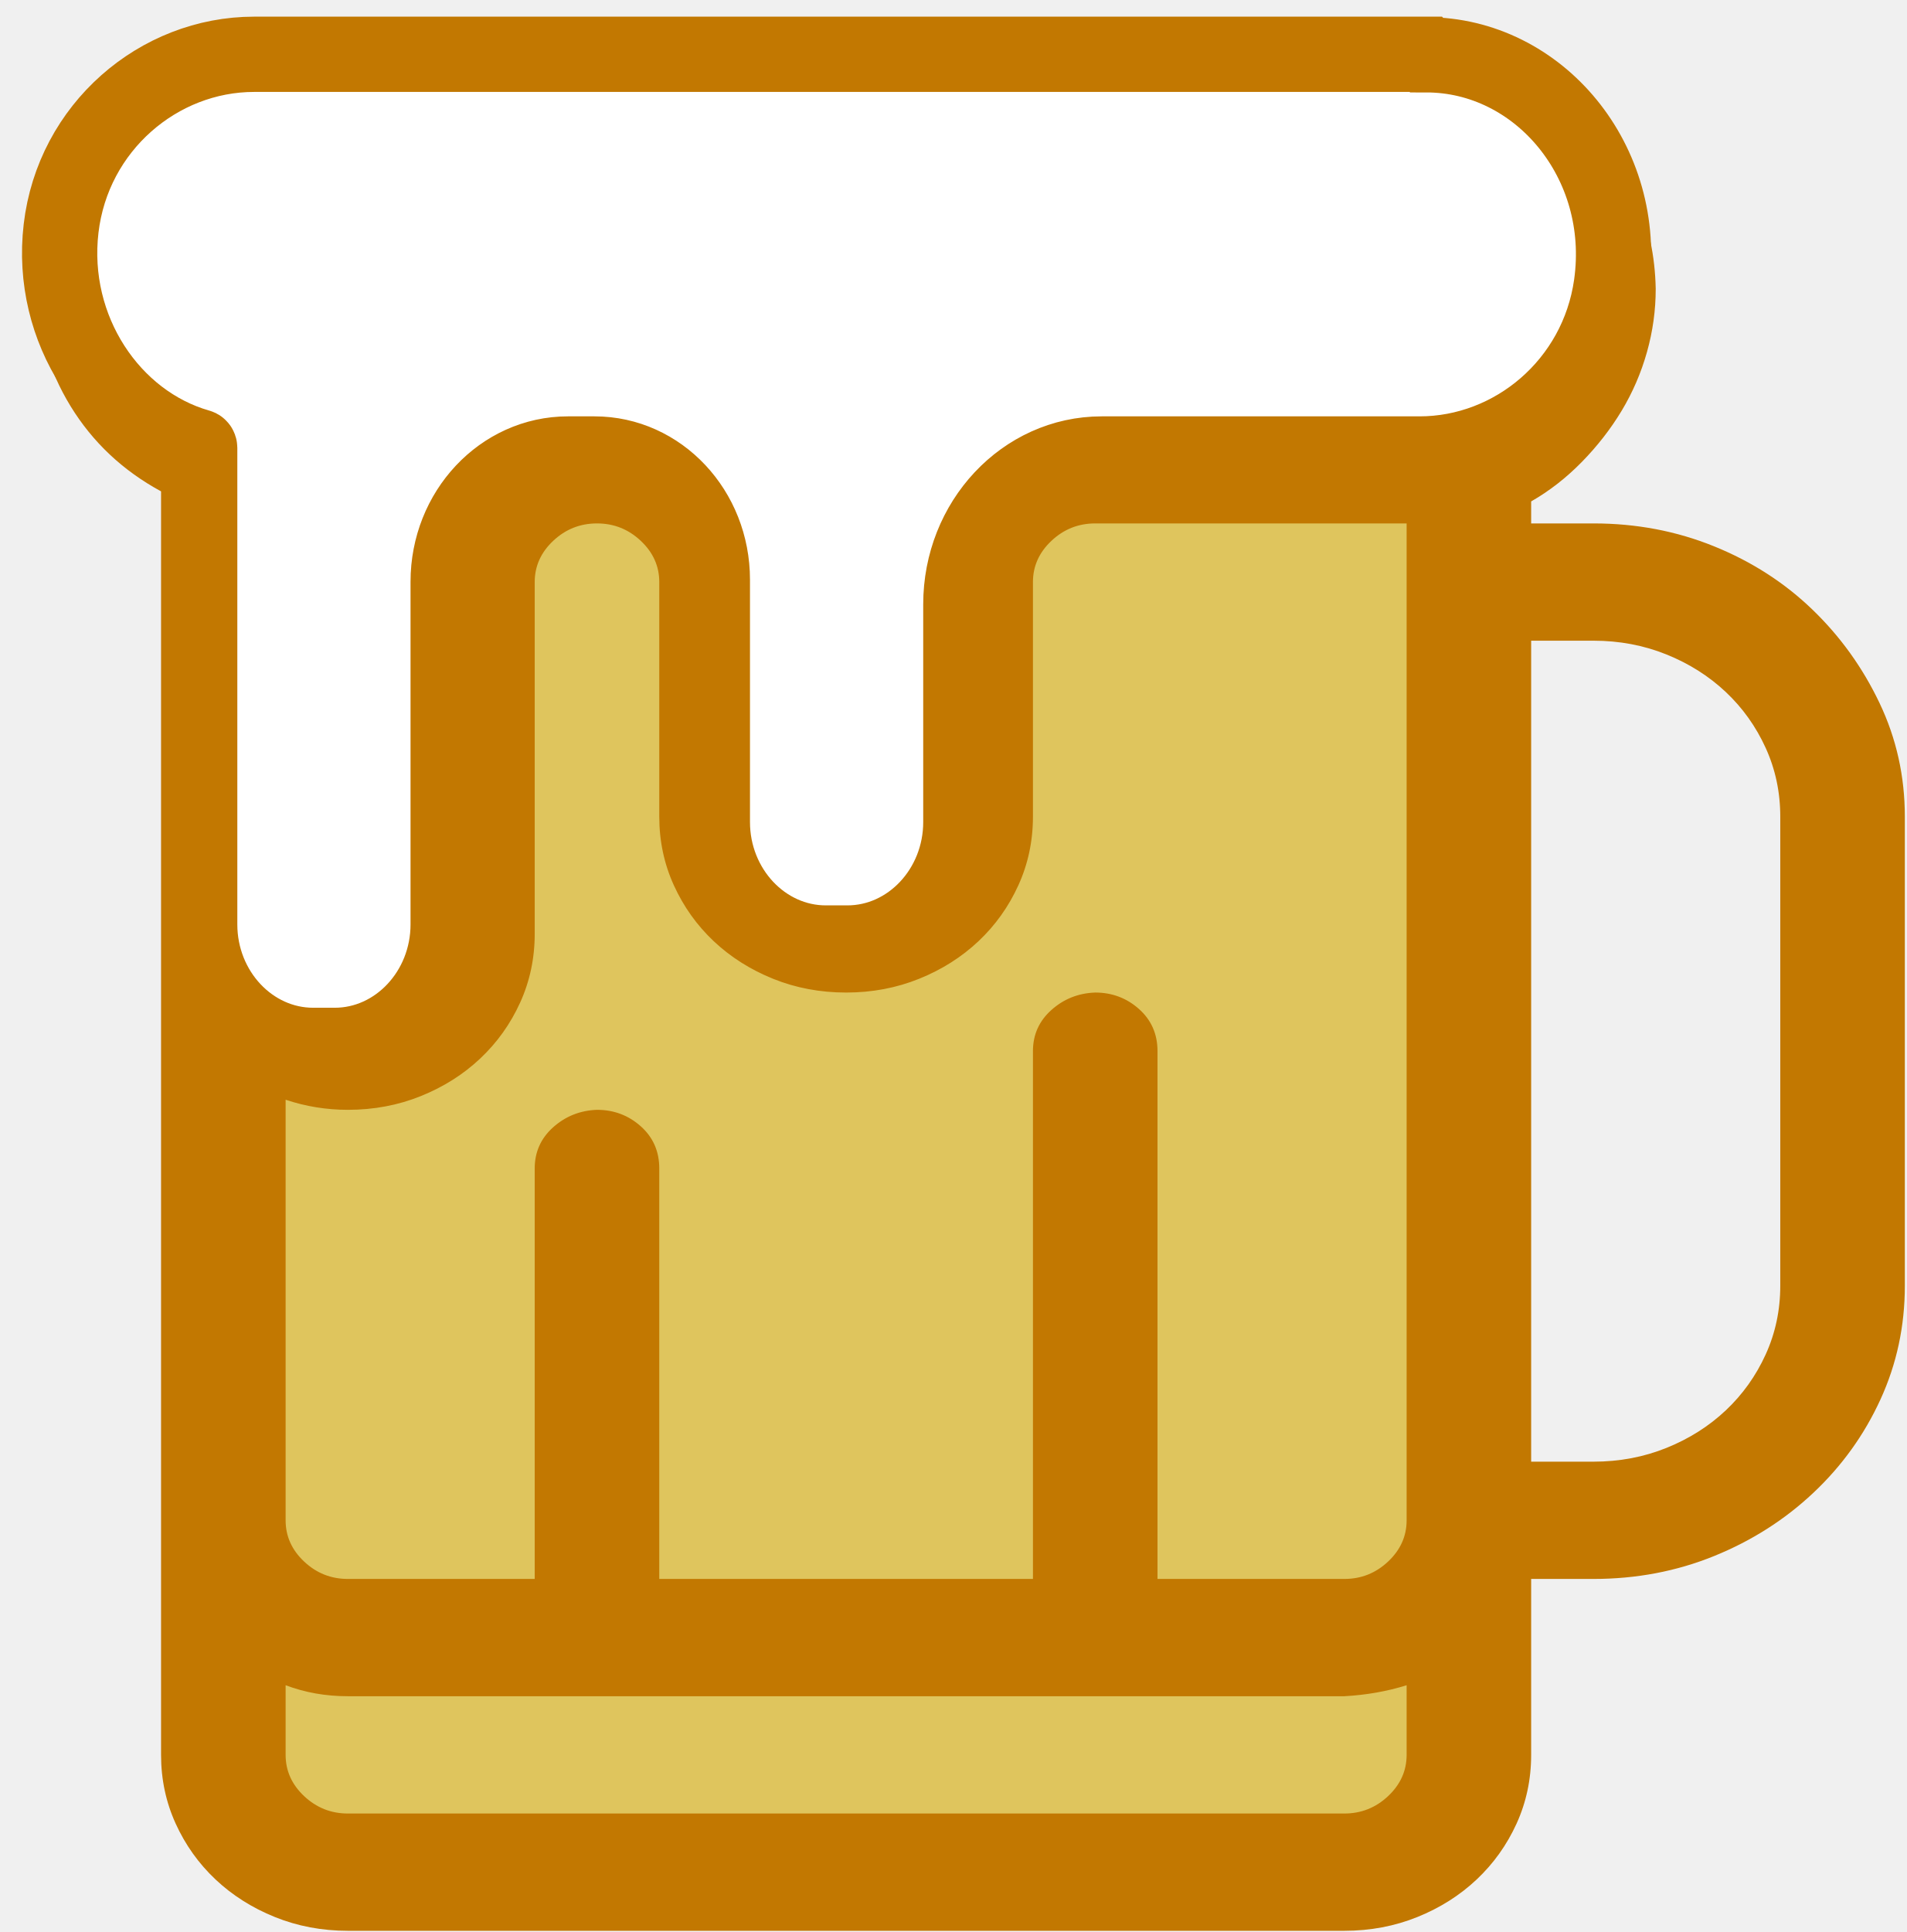
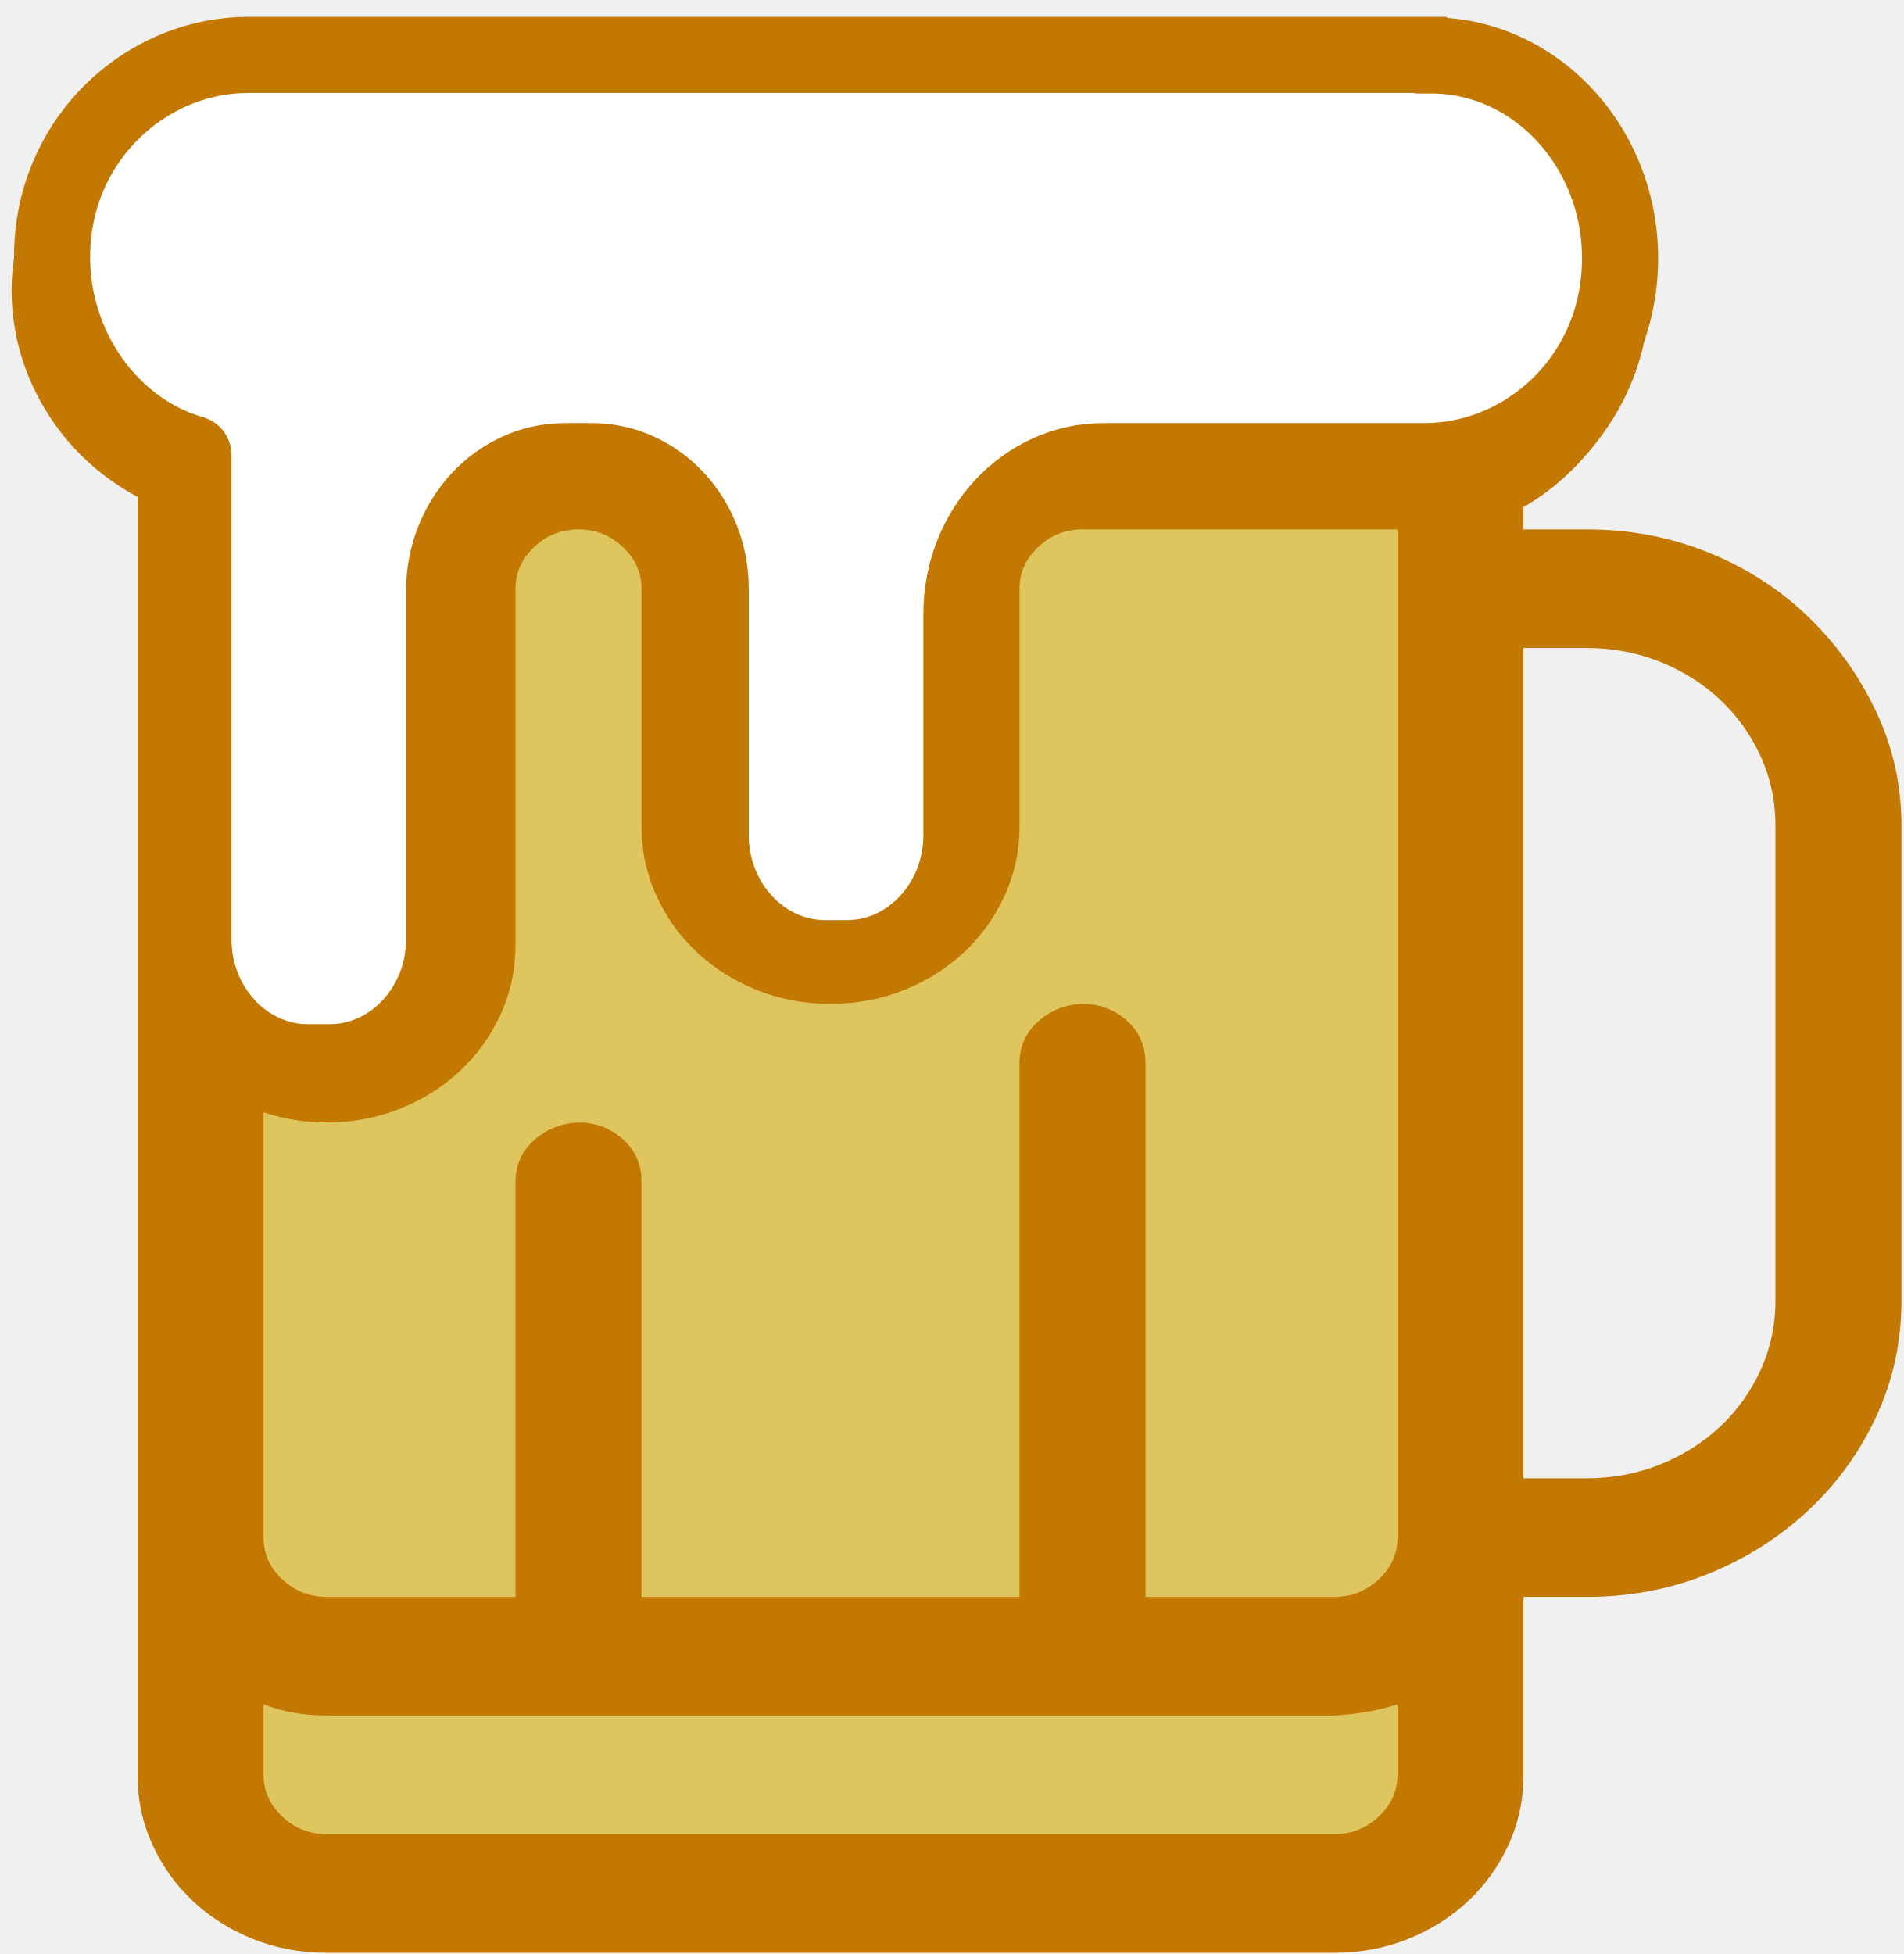
- <svg xmlns="http://www.w3.org/2000/svg" width="76" height="77" viewBox="0 0 76 77" fill="none">
-   <rect x="9.916" y="16.787" width="47.152" height="55.565" fill="#DFC55D" />
-   <path d="M63.516 20.861C65.222 20.861 66.826 21.165 68.326 21.774C69.825 22.382 71.131 23.222 72.243 24.294C73.355 25.365 74.247 26.606 74.919 28.018C75.592 29.43 75.928 30.94 75.928 32.546V51.243C75.928 52.85 75.605 54.36 74.958 55.772C74.312 57.184 73.42 58.425 72.282 59.496C71.144 60.568 69.825 61.407 68.326 62.016C66.826 62.625 65.222 62.929 63.516 62.929H61.033V69.94C61.033 70.914 60.839 71.827 60.452 72.679C60.064 73.531 59.533 74.274 58.861 74.907C58.189 75.54 57.4 76.039 56.495 76.404C55.59 76.769 54.62 76.952 53.586 76.952H13.867C12.833 76.952 11.863 76.769 10.958 76.404C10.053 76.039 9.264 75.54 8.592 74.907C7.92 74.274 7.389 73.531 7.002 72.679C6.614 71.827 6.42 70.914 6.42 69.94V19.583C4.894 18.755 3.692 17.623 2.812 16.187C1.933 14.75 1.481 13.192 1.455 11.512C1.455 10.246 1.713 9.041 2.231 7.897C2.748 6.753 3.446 5.767 4.325 4.939C5.204 4.111 6.252 3.442 7.467 2.931C8.682 2.419 9.962 2.164 11.307 2.164H56.069C57.439 2.164 58.719 2.407 59.908 2.894C61.098 3.381 62.158 4.051 63.089 4.903C64.02 5.755 64.731 6.741 65.222 7.861C65.714 8.98 65.972 10.198 65.998 11.512C65.998 12.364 65.882 13.204 65.649 14.032C65.416 14.86 65.08 15.639 64.641 16.369C64.201 17.099 63.671 17.781 63.05 18.414C62.43 19.047 61.757 19.57 61.033 19.984V20.861H63.516ZM11.346 6.838C10.674 6.838 10.04 6.96 9.445 7.203C8.85 7.447 8.32 7.775 7.855 8.189C7.389 8.603 7.04 9.102 6.808 9.686C6.575 10.271 6.446 10.879 6.42 11.512C6.42 12.486 6.717 13.375 7.312 14.178C7.907 14.982 8.708 15.554 9.717 15.894L11.385 16.442V37.221C11.385 37.854 11.63 38.401 12.122 38.864C12.613 39.327 13.195 39.558 13.867 39.558C14.539 39.558 15.121 39.327 15.613 38.864C16.104 38.401 16.349 37.854 16.349 37.221V23.198C16.349 22.224 16.543 21.311 16.931 20.459C17.319 19.607 17.849 18.864 18.522 18.232C19.194 17.599 19.983 17.099 20.888 16.734C21.793 16.369 22.762 16.187 23.797 16.187C24.831 16.187 25.801 16.369 26.706 16.734C27.611 17.099 28.4 17.599 29.072 18.232C29.744 18.864 30.274 19.607 30.662 20.459C31.05 21.311 31.244 22.224 31.244 23.198V32.546C31.244 33.179 31.49 33.727 31.981 34.19C32.472 34.652 33.054 34.884 33.727 34.884C34.399 34.884 34.981 34.652 35.472 34.19C35.963 33.727 36.209 33.179 36.209 32.546V23.198C36.209 22.224 36.403 21.311 36.791 20.459C37.179 19.607 37.709 18.864 38.381 18.232C39.053 17.599 39.842 17.099 40.747 16.734C41.652 16.369 42.622 16.187 43.656 16.187H58.047C58.9 15.797 59.611 15.164 60.18 14.288C60.749 13.411 61.033 12.486 61.033 11.512C61.033 10.855 60.904 10.246 60.645 9.686C60.387 9.127 60.038 8.64 59.598 8.226C59.159 7.812 58.629 7.471 58.008 7.203C57.387 6.935 56.741 6.814 56.069 6.838H11.346ZM56.069 69.94V67.165C55.681 67.287 55.28 67.384 54.866 67.457C54.452 67.53 54.026 67.579 53.586 67.603H13.867C13.427 67.603 13.001 67.567 12.587 67.494C12.173 67.421 11.773 67.311 11.385 67.165V69.94C11.385 70.573 11.63 71.121 12.122 71.584C12.613 72.046 13.195 72.278 13.867 72.278H53.586C54.258 72.278 54.84 72.046 55.331 71.584C55.823 71.121 56.069 70.573 56.069 69.94ZM53.586 62.929C54.258 62.929 54.84 62.698 55.331 62.235C55.823 61.773 56.069 61.225 56.069 60.592V20.861H43.656C42.984 20.861 42.402 21.092 41.911 21.555C41.419 22.017 41.174 22.565 41.174 23.198V32.546C41.174 33.52 40.98 34.433 40.592 35.285C40.204 36.137 39.674 36.88 39.002 37.513C38.329 38.146 37.541 38.645 36.636 39.01C35.731 39.375 34.761 39.558 33.727 39.558C32.692 39.558 31.723 39.375 30.817 39.01C29.912 38.645 29.124 38.146 28.451 37.513C27.779 36.88 27.249 36.137 26.861 35.285C26.473 34.433 26.279 33.52 26.279 32.546V23.198C26.279 22.565 26.034 22.017 25.542 21.555C25.051 21.092 24.469 20.861 23.797 20.861C23.124 20.861 22.543 21.092 22.051 21.555C21.56 22.017 21.314 22.565 21.314 23.198V37.221C21.314 38.194 21.12 39.107 20.733 39.959C20.345 40.812 19.814 41.554 19.142 42.187C18.47 42.82 17.681 43.319 16.776 43.684C15.871 44.05 14.901 44.232 13.867 44.232C13.014 44.232 12.186 44.098 11.385 43.83V60.592C11.385 61.225 11.63 61.773 12.122 62.235C12.613 62.698 13.195 62.929 13.867 62.929H21.314V46.569C21.314 45.912 21.56 45.364 22.051 44.926C22.543 44.488 23.124 44.256 23.797 44.232C24.469 44.232 25.051 44.451 25.542 44.889C26.034 45.328 26.279 45.888 26.279 46.569V62.929H41.174V41.895C41.174 41.238 41.419 40.69 41.911 40.252C42.402 39.813 42.984 39.582 43.656 39.558C44.329 39.558 44.91 39.777 45.402 40.215C45.893 40.653 46.139 41.213 46.139 41.895V62.929H53.586ZM70.963 51.243V32.546C70.963 31.573 70.769 30.66 70.381 29.808C69.993 28.956 69.463 28.213 68.791 27.58C68.119 26.947 67.33 26.448 66.425 26.083C65.52 25.718 64.55 25.535 63.516 25.535H61.033V58.255H63.516C64.55 58.255 65.52 58.072 66.425 57.707C67.33 57.342 68.119 56.843 68.791 56.21C69.463 55.577 69.993 54.834 70.381 53.982C70.769 53.13 70.963 52.217 70.963 51.243Z" fill="#C27801" />
-   <path d="M56.835 2.164H10.13C6.321 2.164 2.907 5.074 2.435 9.104C1.962 13.134 4.45 16.814 7.922 17.804C7.941 17.804 7.96 17.824 7.96 17.854C7.96 18.594 7.96 30.104 7.96 36.844C7.96 39.494 9.995 41.664 12.483 41.664H13.342C15.83 41.664 17.864 39.494 17.864 36.844V23.184C17.864 20.374 20.005 18.094 22.638 18.094H23.699C26.293 18.094 28.395 20.334 28.395 23.104V32.764C28.395 35.414 30.43 37.584 32.918 37.584H33.777C36.265 37.584 38.3 35.414 38.3 32.764V24.084C38.3 20.774 40.817 18.094 43.912 18.094H56.584C60.316 18.094 63.672 15.294 64.231 11.354C64.926 6.444 61.338 2.184 56.854 2.184L56.835 2.164Z" fill="white" stroke="#C27801" stroke-width="3" stroke-miterlimit="10" />
+ <svg xmlns="http://www.w3.org/2000/svg" width="75" height="77" viewBox="0 0 75 77" fill="none">
+   <rect x="8.916" y="16.787" width="47.152" height="55.565" fill="#DFC55D" />
+   <path d="M62.516 20.861C64.222 20.861 65.826 21.165 67.326 21.774C68.825 22.382 70.131 23.222 71.243 24.294C72.355 25.365 73.247 26.606 73.919 28.018C74.592 29.43 74.928 30.94 74.928 32.546V51.243C74.928 52.85 74.605 54.36 73.958 55.772C73.312 57.184 72.42 58.425 71.282 59.496C70.144 60.568 68.825 61.407 67.326 62.016C65.826 62.625 64.222 62.929 62.516 62.929H60.033V69.94C60.033 70.914 59.839 71.827 59.452 72.679C59.064 73.531 58.533 74.274 57.861 74.907C57.189 75.54 56.4 76.039 55.495 76.404C54.59 76.769 53.62 76.952 52.586 76.952H12.867C11.833 76.952 10.863 76.769 9.958 76.404C9.053 76.039 8.264 75.54 7.592 74.907C6.92 74.274 6.389 73.531 6.002 72.679C5.614 71.827 5.42 70.914 5.42 69.94V19.583C3.894 18.755 2.692 17.623 1.812 16.187C0.933 14.75 0.481 13.192 0.455 11.512C0.455 10.246 0.713 9.041 1.231 7.897C1.748 6.753 2.446 5.767 3.325 4.939C4.204 4.111 5.252 3.442 6.467 2.931C7.682 2.419 8.962 2.164 10.307 2.164H55.069C56.439 2.164 57.719 2.407 58.908 2.894C60.098 3.381 61.158 4.051 62.089 4.903C63.02 5.755 63.731 6.741 64.222 7.861C64.714 8.98 64.972 10.198 64.998 11.512C64.998 12.364 64.882 13.204 64.649 14.032C64.416 14.86 64.08 15.639 63.641 16.369C63.201 17.099 62.671 17.781 62.05 18.414C61.43 19.047 60.757 19.57 60.033 19.984V20.861H62.516ZM10.346 6.838C9.673 6.838 9.04 6.96 8.445 7.203C7.85 7.447 7.32 7.775 6.855 8.189C6.389 8.603 6.04 9.102 5.808 9.686C5.575 10.271 5.446 10.879 5.42 11.512C5.42 12.486 5.717 13.375 6.312 14.178C6.907 14.982 7.708 15.554 8.717 15.894L10.385 16.442V37.221C10.385 37.854 10.63 38.401 11.122 38.864C11.613 39.327 12.195 39.558 12.867 39.558C13.539 39.558 14.121 39.327 14.613 38.864C15.104 38.401 15.35 37.854 15.35 37.221V23.198C15.35 22.224 15.543 21.311 15.931 20.459C16.319 19.607 16.849 18.864 17.522 18.232C18.194 17.599 18.983 17.099 19.888 16.734C20.793 16.369 21.762 16.187 22.797 16.187C23.831 16.187 24.801 16.369 25.706 16.734C26.611 17.099 27.4 17.599 28.072 18.232C28.744 18.864 29.274 19.607 29.662 20.459C30.05 21.311 30.244 22.224 30.244 23.198V32.546C30.244 33.179 30.49 33.727 30.981 34.19C31.472 34.652 32.054 34.884 32.727 34.884C33.399 34.884 33.981 34.652 34.472 34.19C34.963 33.727 35.209 33.179 35.209 32.546V23.198C35.209 22.224 35.403 21.311 35.791 20.459C36.179 19.607 36.709 18.864 37.381 18.232C38.053 17.599 38.842 17.099 39.747 16.734C40.652 16.369 41.622 16.187 42.656 16.187H57.047C57.9 15.797 58.611 15.164 59.18 14.288C59.749 13.411 60.033 12.486 60.033 11.512C60.033 10.855 59.904 10.246 59.645 9.686C59.387 9.127 59.038 8.64 58.598 8.226C58.159 7.812 57.629 7.471 57.008 7.203C56.387 6.935 55.741 6.814 55.069 6.838H10.346ZM55.069 69.94V67.165C54.681 67.287 54.28 67.384 53.866 67.457C53.452 67.53 53.026 67.579 52.586 67.603H12.867C12.427 67.603 12.001 67.567 11.587 67.494C11.173 67.421 10.773 67.311 10.385 67.165V69.94C10.385 70.573 10.63 71.121 11.122 71.584C11.613 72.046 12.195 72.278 12.867 72.278H52.586C53.258 72.278 53.84 72.046 54.331 71.584C54.823 71.121 55.069 70.573 55.069 69.94ZM52.586 62.929C53.258 62.929 53.84 62.698 54.331 62.235C54.823 61.773 55.069 61.225 55.069 60.592V20.861H42.656C41.984 20.861 41.402 21.092 40.911 21.555C40.419 22.017 40.174 22.565 40.174 23.198V32.546C40.174 33.52 39.98 34.433 39.592 35.285C39.204 36.137 38.674 36.88 38.002 37.513C37.329 38.146 36.541 38.645 35.636 39.01C34.731 39.375 33.761 39.558 32.727 39.558C31.692 39.558 30.723 39.375 29.817 39.01C28.912 38.645 28.124 38.146 27.451 37.513C26.779 36.88 26.249 36.137 25.861 35.285C25.473 34.433 25.279 33.52 25.279 32.546V23.198C25.279 22.565 25.034 22.017 24.542 21.555C24.051 21.092 23.469 20.861 22.797 20.861C22.124 20.861 21.543 21.092 21.051 21.555C20.56 22.017 20.314 22.565 20.314 23.198V37.221C20.314 38.194 20.12 39.107 19.733 39.959C19.345 40.812 18.814 41.554 18.142 42.187C17.47 42.82 16.681 43.319 15.776 43.684C14.871 44.05 13.901 44.232 12.867 44.232C12.014 44.232 11.186 44.098 10.385 43.83V60.592C10.385 61.225 10.63 61.773 11.122 62.235C11.613 62.698 12.195 62.929 12.867 62.929H20.314V46.569C20.314 45.912 20.56 45.364 21.051 44.926C21.543 44.488 22.124 44.256 22.797 44.232C23.469 44.232 24.051 44.451 24.542 44.889C25.034 45.328 25.279 45.888 25.279 46.569V62.929H40.174V41.895C40.174 41.238 40.419 40.69 40.911 40.252C41.402 39.813 41.984 39.582 42.656 39.558C43.329 39.558 43.91 39.777 44.402 40.215C44.893 40.653 45.139 41.213 45.139 41.895V62.929H52.586ZM69.963 51.243V32.546C69.963 31.573 69.769 30.66 69.381 29.808C68.993 28.956 68.463 28.213 67.791 27.58C67.119 26.947 66.33 26.448 65.425 26.083C64.52 25.718 63.55 25.535 62.516 25.535H60.033V58.255H62.516C63.55 58.255 64.52 58.072 65.425 57.707C66.33 57.342 67.119 56.843 67.791 56.21C68.463 55.577 68.993 54.834 69.381 53.982C69.769 53.13 69.963 52.217 69.963 51.243Z" fill="#C27801" />
+   <path d="M56.375 2.164H9.786C5.986 2.164 2.581 5.088 2.109 9.138C1.638 13.188 4.12 16.886 7.583 17.881C7.602 17.881 7.622 17.901 7.622 17.931C7.622 18.675 7.622 30.242 7.622 37.015C7.622 39.678 9.651 41.859 12.133 41.859H12.99C15.472 41.859 17.501 39.678 17.501 37.015V23.288C17.501 20.464 19.637 18.172 22.263 18.172H23.321C25.909 18.172 28.006 20.423 28.006 23.207V32.915C28.006 35.578 30.036 37.758 32.518 37.758H33.374C35.856 37.758 37.886 35.578 37.886 32.915V24.192C37.886 20.866 40.397 18.172 43.485 18.172H56.125C59.848 18.172 63.196 15.359 63.754 11.399C64.446 6.465 60.868 2.184 56.395 2.184L56.375 2.164Z" fill="white" stroke="#C27801" stroke-width="3" stroke-miterlimit="10" />
</svg>
